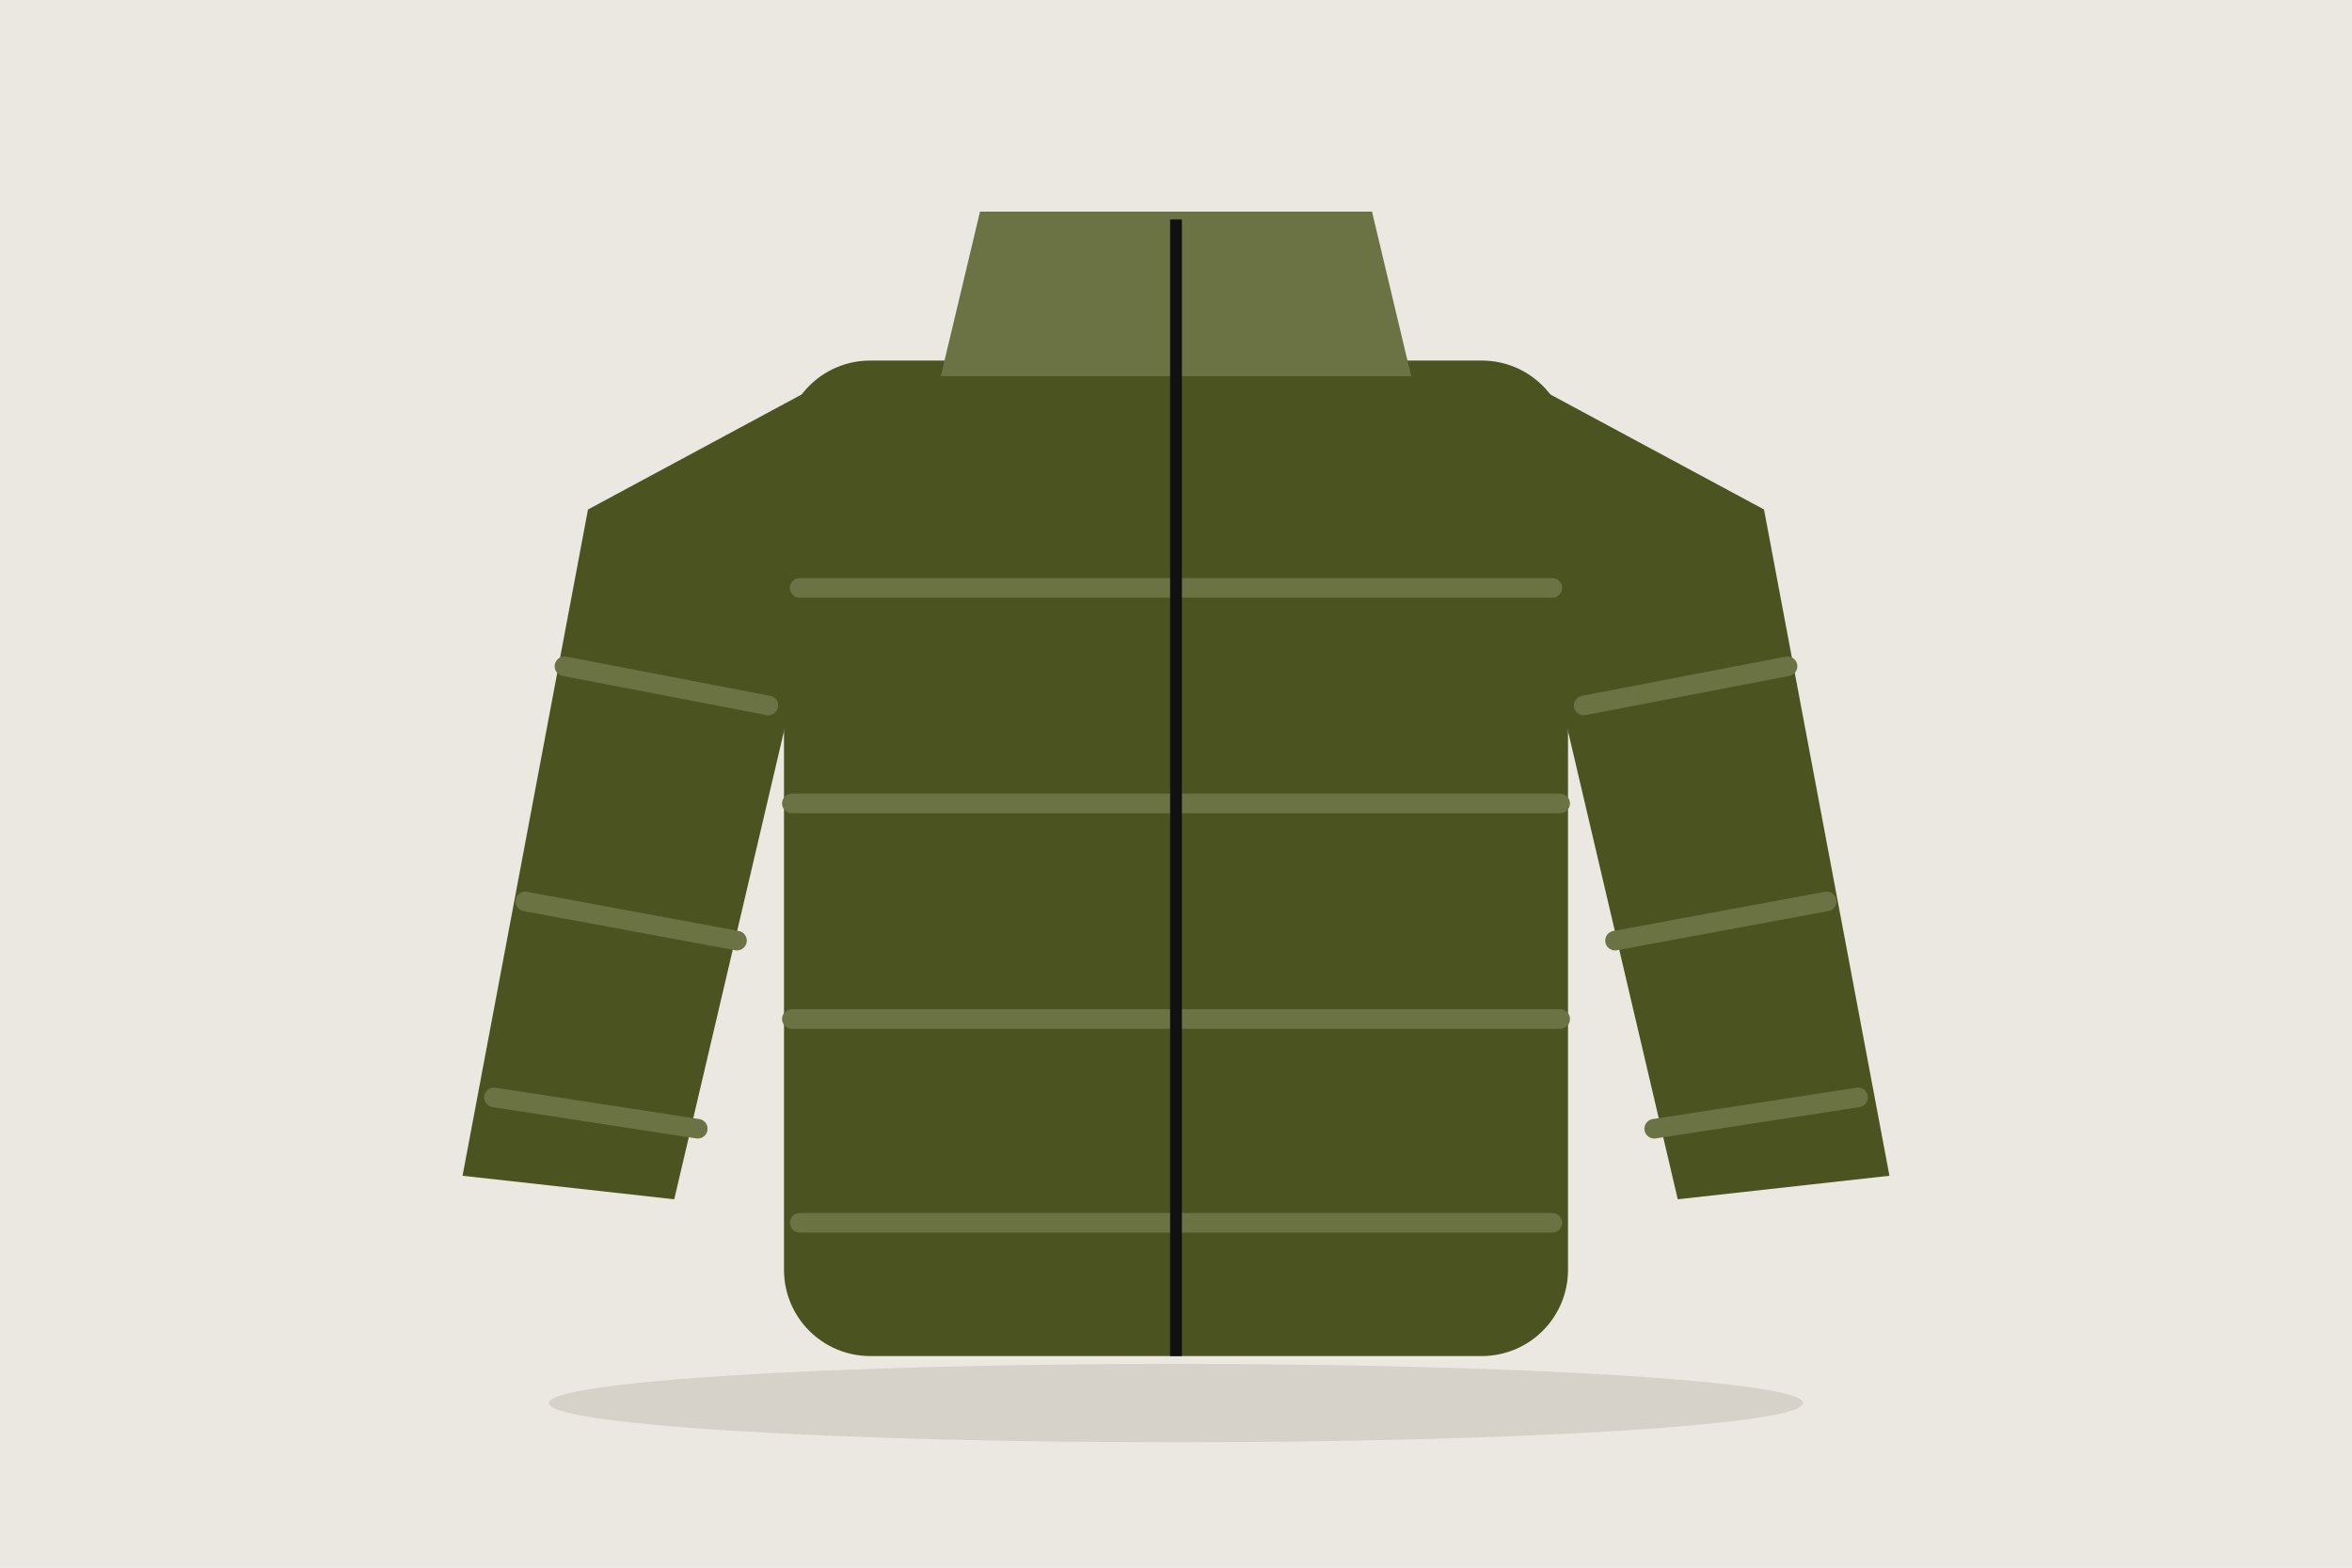
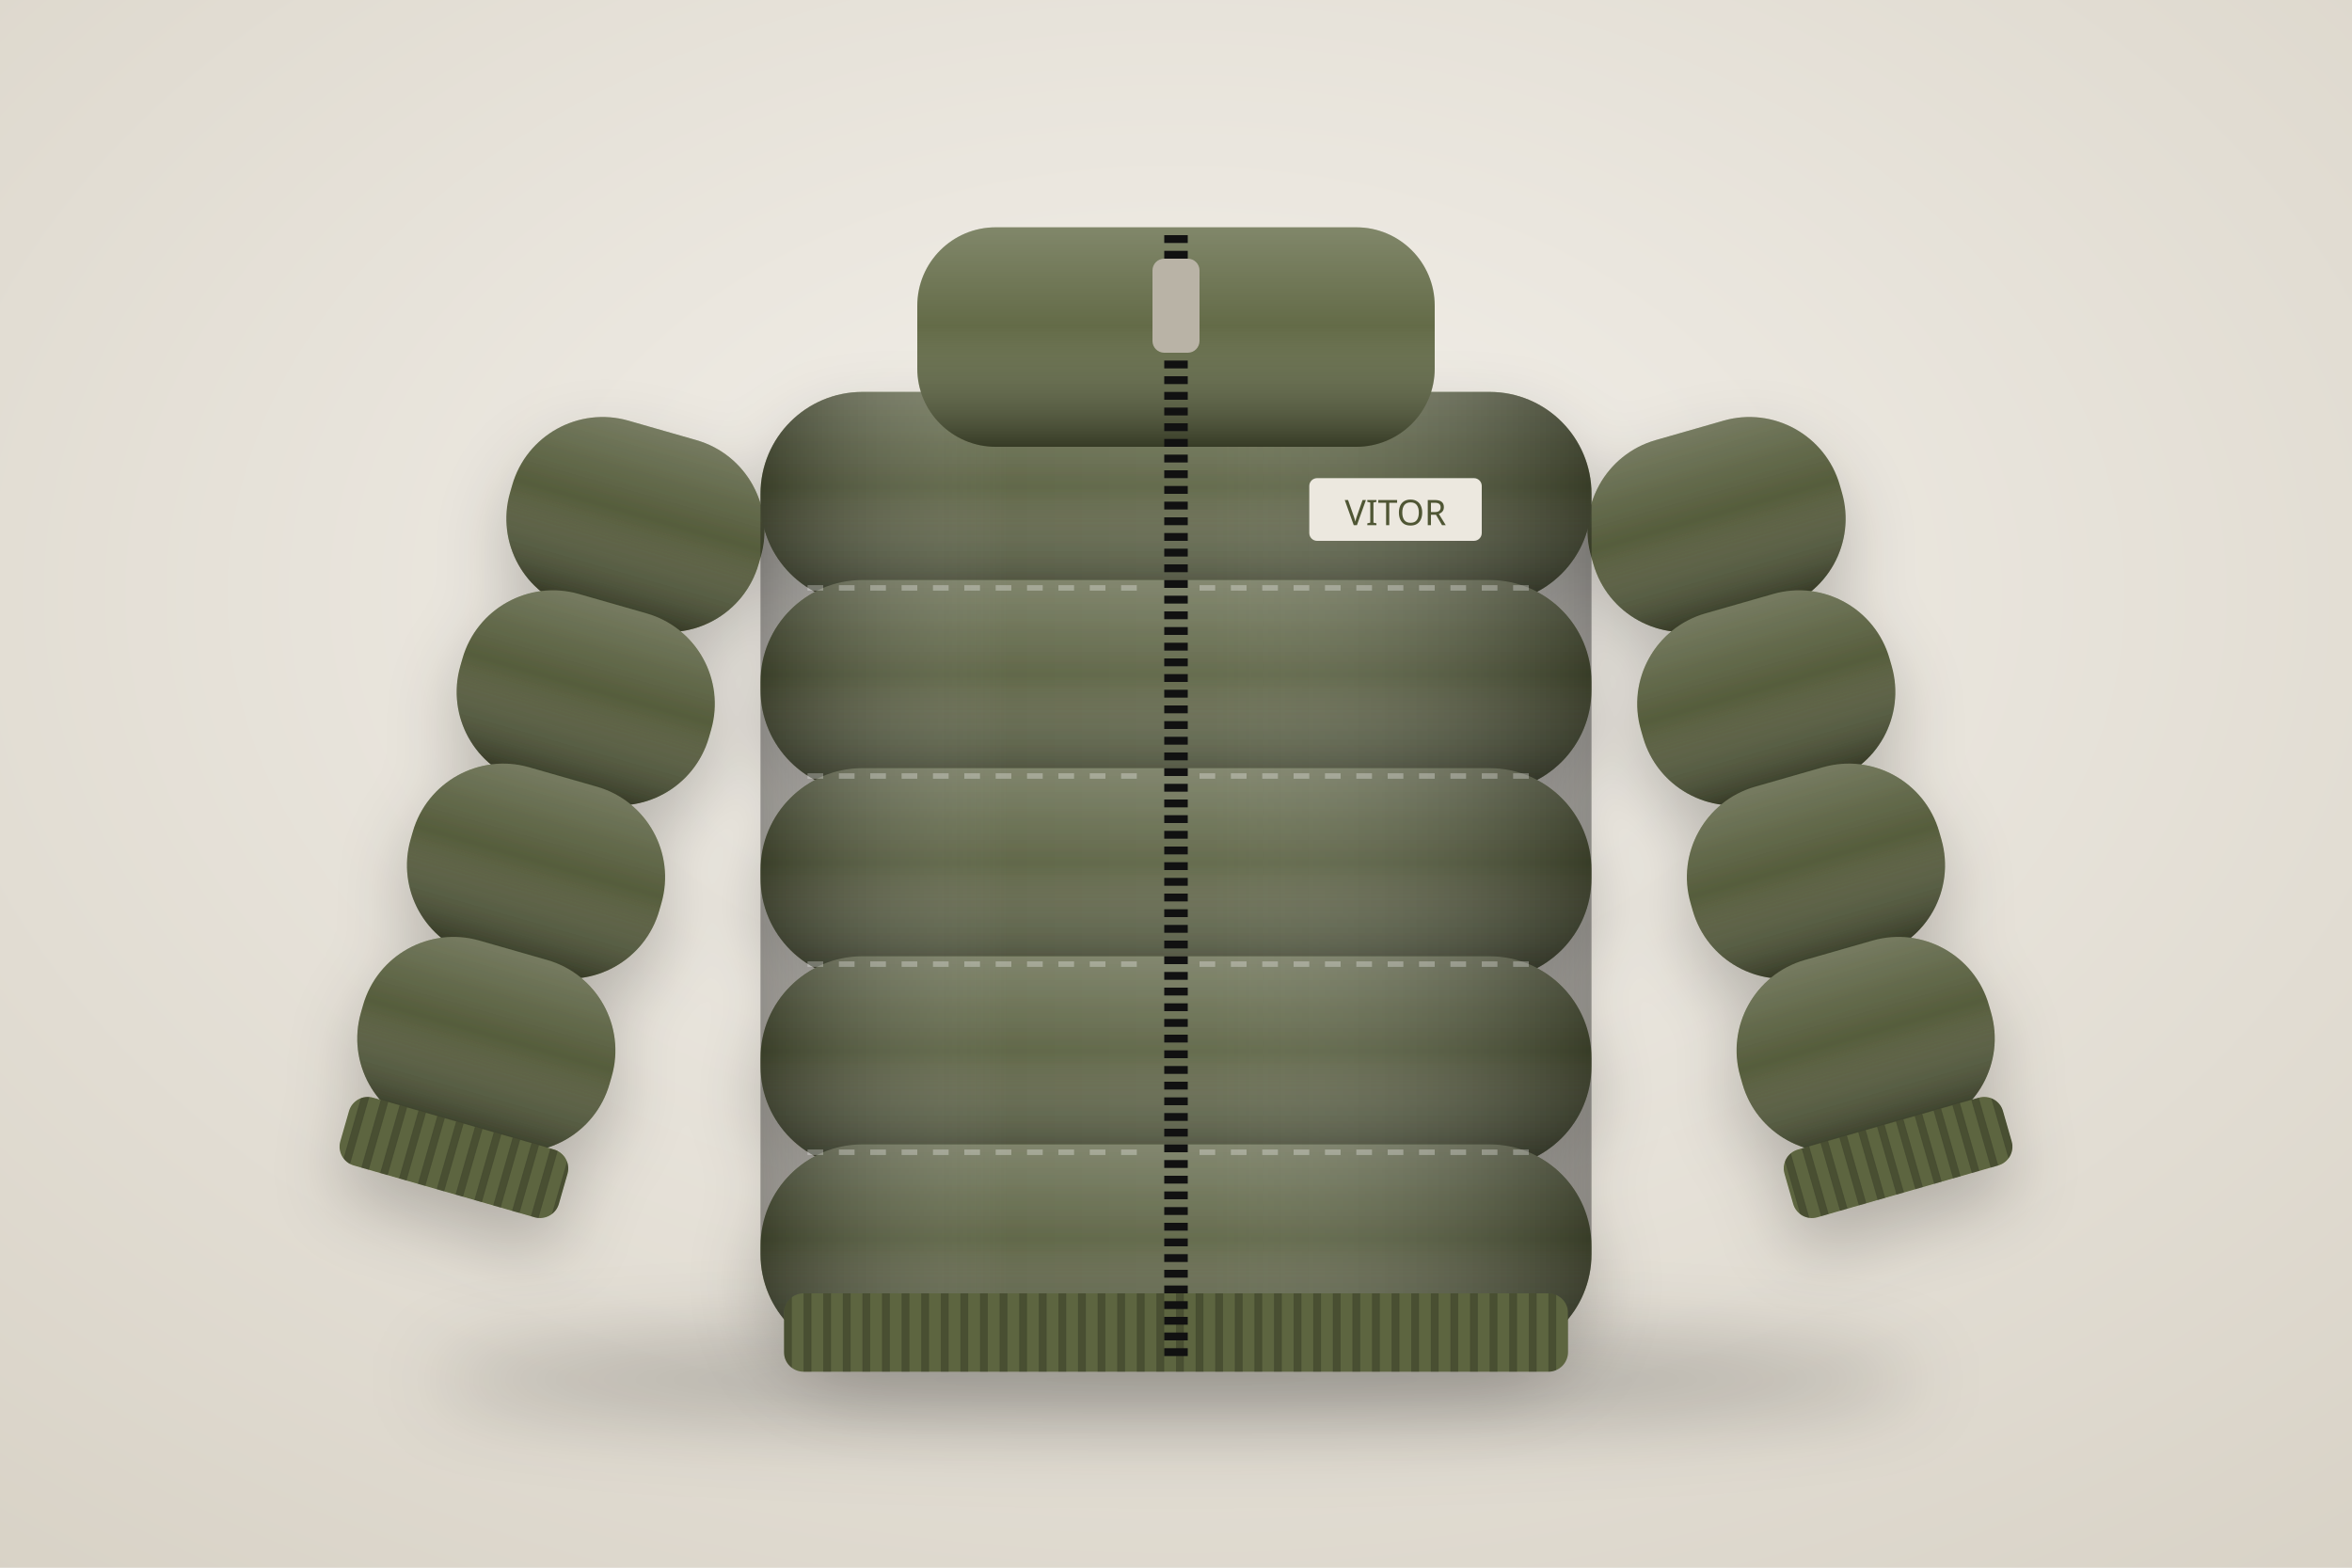
<svg xmlns="http://www.w3.org/2000/svg" viewBox="0 0 600 400">
-   <rect width="600" height="400" fill="#ebe8e2" />
-   <ellipse cx="300" cy="358" rx="160" ry="10" fill="#d6d2ca" />
-   <path d="M215 95 L150 130 L118 300 L172 306 L202 178 Z M385 95 L450 130 L482 300 L428 306 L398 178 Z" fill="#4b5320" />
-   <rect x="200" y="92" width="200" height="254" rx="22" fill="#4b5320" />
-   <path d="M204 150h192 M202 205h196 M202 260h196 M204 312h192 M144 170 L196 180 M134 230 L188 240 M126 280 L178 288 M456 170 L404 180 M466 230 L412 240 M474 280 L422 288" stroke="#6b7344" stroke-width="5" stroke-linecap="round" />
-   <path d="M240 96 L250 54 L350 54 L360 96 Z" fill="#6b7344" />
-   <path d="M300 56 L300 346" stroke="#111" stroke-width="3" />
+   <defs>
+     <radialGradient id="bg" cx="50%" cy="38%" r="80%">
+       <stop offset="0" stop-color="#f4f1eb" />
+       <stop offset="1" stop-color="#d8d2c6" />
+     </radialGradient>
+     <linearGradient id="volX" x1="0" x2="1" y1="0" y2="0">
+       <stop offset="0" stop-color="#000" stop-opacity=".34" />
+       <stop offset=".3" stop-color="#fff" stop-opacity=".07" />
+       <stop offset=".55" stop-color="#fff" stop-opacity=".1" />
+       <stop offset="1" stop-color="#000" stop-opacity=".36" />
+     </linearGradient>
+     <linearGradient id="volY" x1="0" x2="0" y1="0" y2="1">
+       <stop offset="0" stop-color="#fff" stop-opacity=".12" />
+       <stop offset=".6" stop-color="#000" stop-opacity="0" />
+       <stop offset="1" stop-color="#000" stop-opacity=".3" />
+     </linearGradient>
+     <linearGradient id="puff" x1="0" x2="0" y1="0" y2="1">
+       <stop offset="0" stop-color="#fff" stop-opacity=".22" />
+       <stop offset=".45" stop-color="#fff" stop-opacity=".04" />
+       <stop offset="1" stop-color="#000" stop-opacity=".42" />
+     </linearGradient>
+     <pattern id="rib" width="5" height="10" patternUnits="userSpaceOnUse">
+       <rect width="2" height="10" fill="#000" opacity=".22" />
+     </pattern>
+     <filter id="soft" x="-10%" y="-10%" width="120%" height="120%">
+       <feGaussianBlur stdDeviation="2.5" />
+     </filter>
+     <filter id="floor" x="-30%" y="-200%" width="160%" height="500%">
+       <feGaussianBlur stdDeviation="10" />
+     </filter>
+     <filter id="drop" x="-20%" y="-20%" width="140%" height="150%">
+       <feDropShadow dx="0" dy="8" stdDeviation="9" flood-color="#000" flood-opacity=".22" />
+     </filter>
+   </defs>
+   <rect width="600" height="400" fill="url(#bg)" />
+   <ellipse cx="300" cy="352" rx="190" ry="12" fill="#000" opacity=".22" filter="url(#floor)" />
+   <g filter="url(#drop)">
+     <g transform="rotate(16 190 120)">
+       <rect x="134" y="116" width="66" height="50" rx="24" fill="#4f5634" />
+       <rect x="134" y="116" width="66" height="50" rx="24" fill="url(#puff)" />
+       <rect x="134" y="162" width="66" height="50" rx="24" fill="#4f5634" />
+       <rect x="134" y="162" width="66" height="50" rx="24" fill="url(#puff)" />
+       <rect x="134" y="208" width="66" height="50" rx="24" fill="#4f5634" />
+       <rect x="134" y="208" width="66" height="50" rx="24" fill="url(#puff)" />
+       <rect x="134" y="254" width="66" height="50" rx="24" fill="#4f5634" />
+       <rect x="134" y="254" width="66" height="50" rx="24" fill="url(#puff)" />
+       <rect x="138" y="300" width="58" height="18" rx="5" fill="#5d6540" />
+       <rect x="138" y="300" width="58" height="18" rx="5" fill="url(#rib)" />
+     </g>
+     <g transform="rotate(-16 410 120)">
+       <rect x="400" y="116" width="66" height="50" rx="24" fill="#4f5634" />
+       <rect x="400" y="116" width="66" height="50" rx="24" fill="url(#puff)" />
+       <rect x="400" y="162" width="66" height="50" rx="24" fill="#4f5634" />
+       <rect x="400" y="162" width="66" height="50" rx="24" fill="url(#puff)" />
+       <rect x="400" y="208" width="66" height="50" rx="24" fill="#4f5634" />
+       <rect x="400" y="208" width="66" height="50" rx="24" fill="url(#puff)" />
+       <rect x="400" y="254" width="66" height="50" rx="24" fill="#4f5634" />
+       <rect x="400" y="254" width="66" height="50" rx="24" fill="url(#puff)" />
+       <rect x="404" y="300" width="58" height="18" rx="5" fill="#5d6540" />
+       <rect x="404" y="300" width="58" height="18" rx="5" fill="url(#rib)" />
+     </g>
+     <rect x="194" y="100" width="212" height="54" rx="26" fill="#4f5634" />
+     <rect x="194" y="100" width="212" height="54" rx="26" fill="url(#puff)" />
+     <rect x="194" y="148" width="212" height="54" rx="26" fill="#4f5634" />
+     <rect x="194" y="148" width="212" height="54" rx="26" fill="url(#puff)" />
+     <rect x="194" y="196" width="212" height="54" rx="26" fill="#4f5634" />
+     <rect x="194" y="196" width="212" height="54" rx="26" fill="url(#puff)" />
+     <rect x="194" y="244" width="212" height="54" rx="26" fill="#4f5634" />
+     <rect x="194" y="244" width="212" height="54" rx="26" fill="url(#puff)" />
+     <rect x="194" y="292" width="212" height="54" rx="26" fill="#4f5634" />
+     <rect x="194" y="292" width="212" height="54" rx="26" fill="url(#puff)" />
+   </g>
+   <rect x="194" y="100" width="212" height="246" rx="26" fill="url(#volX)" />
+   <rect x="200" y="330" width="200" height="20" rx="5" fill="#5d6540" />
+   <rect x="200" y="330" width="200" height="20" rx="5" fill="url(#rib)" />
+   <rect x="234" y="58" width="132" height="56" rx="20" fill="#5d6540" />
+   <rect x="234" y="58" width="132" height="56" rx="20" fill="url(#puff)" />
+   <path d="M300 60 L300 348" stroke="#111" stroke-width="6" stroke-dasharray="2 2" />
+   <rect x="294" y="66" width="12" height="24" rx="3" fill="#b9b3a6" />
+   <rect x="334" y="122" width="44" height="16" rx="2" fill="#ece8df" />
+   <text x="356" y="134" text-anchor="middle" font-family="'Arial Black', Impact, sans-serif" font-size="9" fill="#4f5634">VITOR</text>
+   <path d="M206 150 L294 150 M306 150 L394 150 M206 198 L294 198 M306 198 L394 198 M206 246 L294 246 M306 246 L394 246 M206 294 L294 294 M306 294 L394 294" fill="none" stroke="#fff" stroke-opacity=".3" stroke-width="1.4" stroke-dasharray="4 4" />
</svg>
